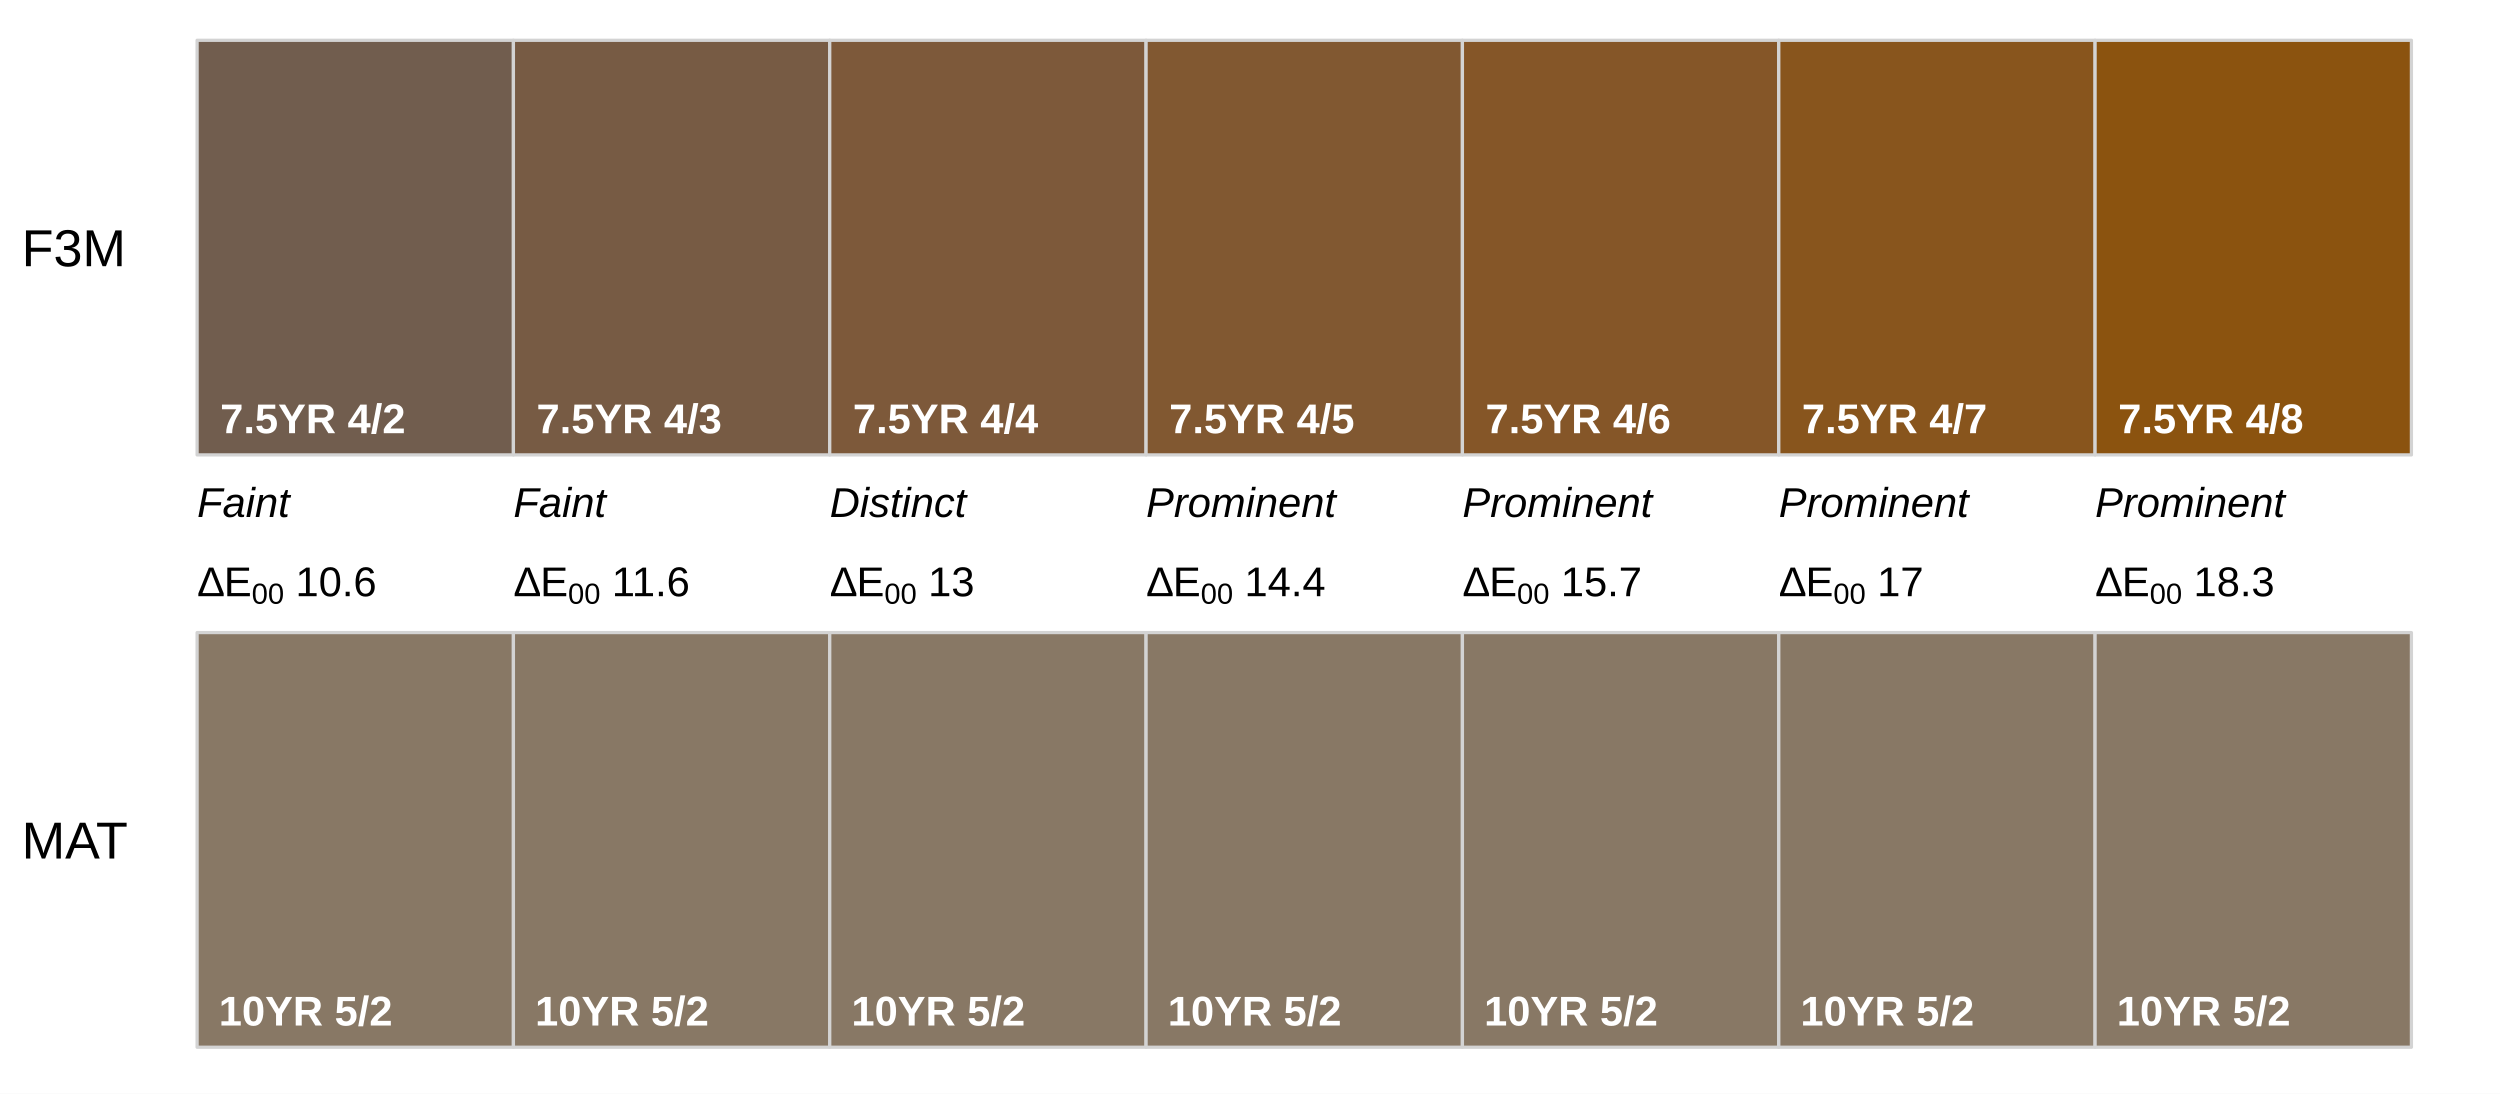
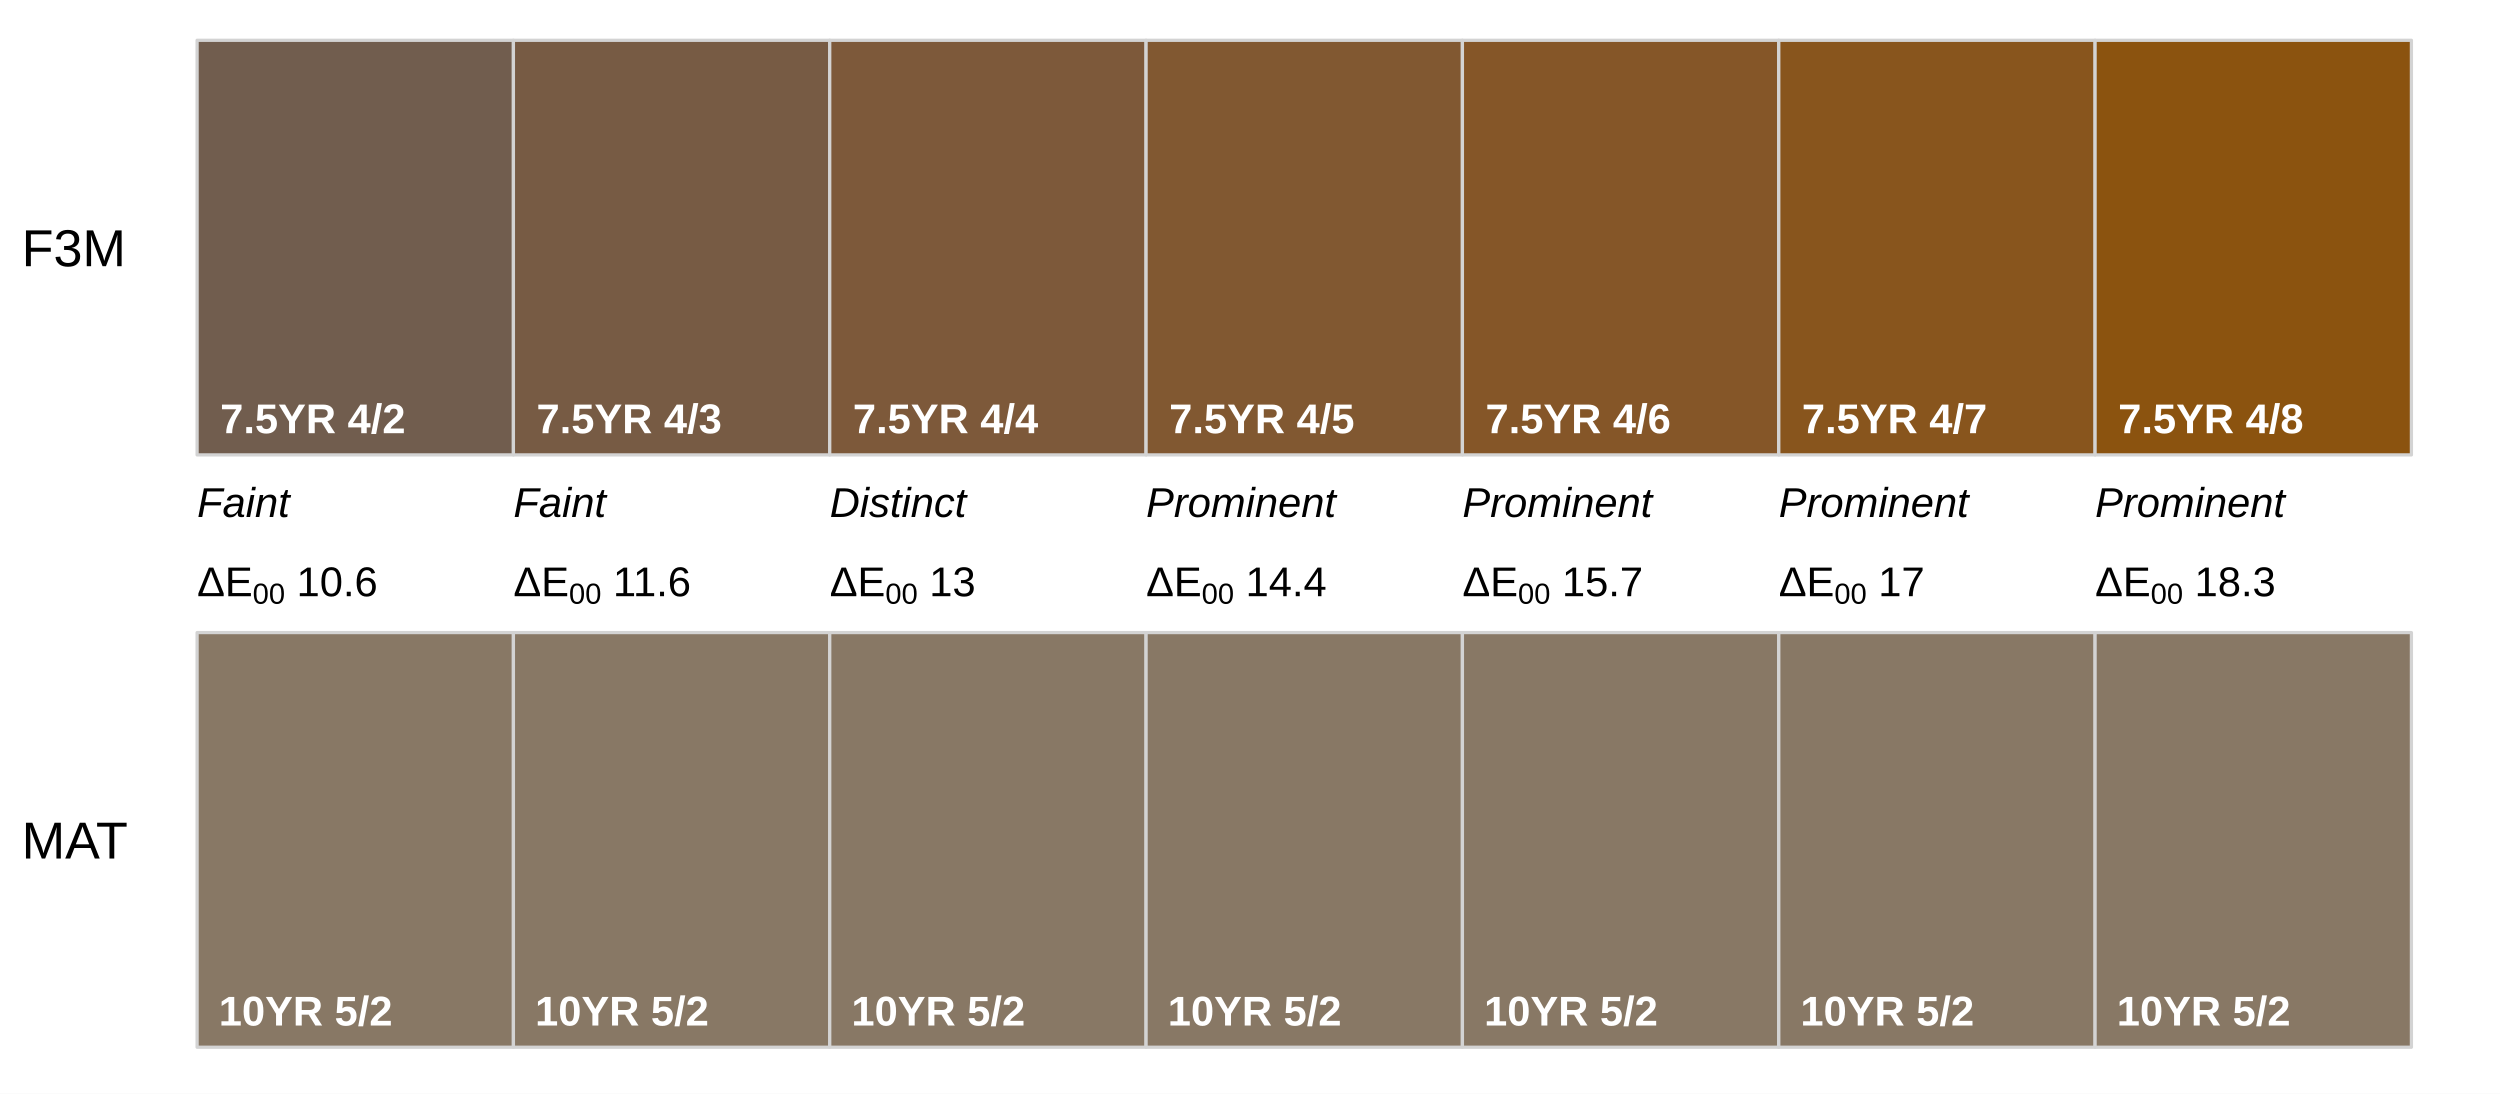
- <svg xmlns="http://www.w3.org/2000/svg" class="svglite" width="576.00pt" height="252.00pt" viewBox="0 0 576.00 252.00">
-   <defs>
-     <style type="text/css">
+ <svg xmlns="http://www.w3.org/2000/svg" width="576.00pt" height="252.00pt" viewBox="0 0 576.00 252.00">
+   <g class="svglite">
+     <defs>
+       <style type="text/css">
    .svglite line, .svglite polyline, .svglite polygon, .svglite path, .svglite rect, .svglite circle {
      fill: none;
      stroke: #000000;
      stroke-linecap: round;
      stroke-linejoin: round;
      stroke-miterlimit: 10.00;
    }
    .svglite text {
      white-space: pre;
    }
+     .svglite g.glyphgroup path {
+       fill: inherit;
+       stroke: none;
+     }
  </style>
-   </defs>
-   <rect width="100%" height="100%" style="stroke: none; fill: #FFFFFF;" />
-   <defs>
-     <clipPath id="cpMC4wMHw1NzYuMDB8MC4wMHwyNTIuMDA=">
-       <rect x="0.00" y="0.00" width="576.00" height="252.00" />
-     </clipPath>
-   </defs>
-   <g clip-path="url(#cpMC4wMHw1NzYuMDB8MC4wMHwyNTIuMDA=)">
-     <text x="5.00" y="61.34" style="font-size: 12.00px; font-family: &quot;Arial&quot;;" textLength="24.00px" lengthAdjust="spacingAndGlyphs">F3M</text>
-     <text x="5.00" y="197.81" style="font-size: 12.00px; font-family: &quot;Arial&quot;;" textLength="24.44px" lengthAdjust="spacingAndGlyphs">MAT</text>
-   </g>
-   <defs>
-     <clipPath id="cpMjUuMDB8NTc2LjAwfDAuMDB8MjUwLjU2">
-       <rect x="25.00" y="0.00" width="551.00" height="250.56" />
-     </clipPath>
-   </defs>
-   <g clip-path="url(#cpMjUuMDB8NTc2LjAwfDAuMDB8MjUwLjU2)">
-     <rect x="45.41" y="9.28" width="72.88" height="95.53" style="stroke-width: 0.75; stroke: #D3D3D3; fill: #715D4E;" />
-     <rect x="45.41" y="145.75" width="72.88" height="95.53" style="stroke-width: 0.75; stroke: #D3D3D3; fill: #887865;" />
-     <rect x="118.29" y="9.28" width="72.88" height="95.53" style="stroke-width: 0.75; stroke: #D3D3D3; fill: #775B44;" />
-     <rect x="118.29" y="145.75" width="72.88" height="95.53" style="stroke-width: 0.75; stroke: #D3D3D3; fill: #887865;" />
-     <rect x="191.17" y="9.28" width="72.88" height="95.53" style="stroke-width: 0.75; stroke: #D3D3D3; fill: #7D593A;" />
-     <rect x="191.17" y="145.75" width="72.88" height="95.53" style="stroke-width: 0.75; stroke: #D3D3D3; fill: #887865;" />
-     <rect x="264.06" y="9.28" width="72.88" height="95.53" style="stroke-width: 0.75; stroke: #D3D3D3; fill: #815831;" />
-     <rect x="264.06" y="145.75" width="72.88" height="95.53" style="stroke-width: 0.75; stroke: #D3D3D3; fill: #887865;" />
-     <rect x="336.94" y="9.28" width="72.88" height="95.53" style="stroke-width: 0.75; stroke: #D3D3D3; fill: #855628;" />
-     <rect x="336.94" y="145.75" width="72.88" height="95.53" style="stroke-width: 0.75; stroke: #D3D3D3; fill: #887865;" />
-     <rect x="409.83" y="9.28" width="72.88" height="95.53" style="stroke-width: 0.75; stroke: #D3D3D3; fill: #88551D;" />
-     <rect x="409.83" y="145.75" width="72.88" height="95.53" style="stroke-width: 0.75; stroke: #D3D3D3; fill: #887865;" />
-     <rect x="482.71" y="9.28" width="72.88" height="95.53" style="stroke-width: 0.75; stroke: #D3D3D3; fill: #8B530F;" />
-     <rect x="482.71" y="145.75" width="72.88" height="95.53" style="stroke-width: 0.75; stroke: #D3D3D3; fill: #887865;" />
-     <rect x="45.41" y="9.28" width="510.19" height="95.53" style="stroke-width: 0.75; stroke: none;" />
-     <rect x="45.41" y="145.75" width="510.19" height="95.53" style="stroke-width: 0.75; stroke: none;" />
-     <text x="50.74" y="99.81" style="font-size: 9.60px; font-weight: bold;fill: #FFFFFF; font-family: &quot;Arial&quot;;" textLength="42.65px" lengthAdjust="spacingAndGlyphs">7.5YR 4/2</text>
-     <text x="123.62" y="99.81" style="font-size: 9.60px; font-weight: bold;fill: #FFFFFF; font-family: &quot;Arial&quot;;" textLength="42.65px" lengthAdjust="spacingAndGlyphs">7.5YR 4/3</text>
-     <text x="196.51" y="99.81" style="font-size: 9.60px; font-weight: bold;fill: #FFFFFF; font-family: &quot;Arial&quot;;" textLength="42.65px" lengthAdjust="spacingAndGlyphs">7.5YR 4/4</text>
-     <text x="269.39" y="99.81" style="font-size: 9.60px; font-weight: bold;fill: #FFFFFF; font-family: &quot;Arial&quot;;" textLength="42.65px" lengthAdjust="spacingAndGlyphs">7.5YR 4/5</text>
-     <text x="342.27" y="99.81" style="font-size: 9.60px; font-weight: bold;fill: #FFFFFF; font-family: &quot;Arial&quot;;" textLength="42.65px" lengthAdjust="spacingAndGlyphs">7.5YR 4/6</text>
-     <text x="415.16" y="99.81" style="font-size: 9.60px; font-weight: bold;fill: #FFFFFF; font-family: &quot;Arial&quot;;" textLength="42.65px" lengthAdjust="spacingAndGlyphs">7.5YR 4/7</text>
-     <text x="488.04" y="99.81" style="font-size: 9.60px; font-weight: bold;fill: #FFFFFF; font-family: &quot;Arial&quot;;" textLength="42.65px" lengthAdjust="spacingAndGlyphs">7.5YR 4/8</text>
-     <text x="50.41" y="236.28" style="font-size: 9.60px; font-weight: bold;fill: #FFFFFF; font-family: &quot;Arial&quot;;" textLength="39.99px" lengthAdjust="spacingAndGlyphs">10YR 5/2</text>
-     <text x="123.29" y="236.28" style="font-size: 9.60px; font-weight: bold;fill: #FFFFFF; font-family: &quot;Arial&quot;;" textLength="39.99px" lengthAdjust="spacingAndGlyphs">10YR 5/2</text>
-     <text x="196.17" y="236.28" style="font-size: 9.60px; font-weight: bold;fill: #FFFFFF; font-family: &quot;Arial&quot;;" textLength="39.99px" lengthAdjust="spacingAndGlyphs">10YR 5/2</text>
-     <text x="269.06" y="236.28" style="font-size: 9.60px; font-weight: bold;fill: #FFFFFF; font-family: &quot;Arial&quot;;" textLength="39.99px" lengthAdjust="spacingAndGlyphs">10YR 5/2</text>
-     <text x="341.94" y="236.28" style="font-size: 9.60px; font-weight: bold;fill: #FFFFFF; font-family: &quot;Arial&quot;;" textLength="39.99px" lengthAdjust="spacingAndGlyphs">10YR 5/2</text>
-     <text x="414.82" y="236.28" style="font-size: 9.60px; font-weight: bold;fill: #FFFFFF; font-family: &quot;Arial&quot;;" textLength="39.99px" lengthAdjust="spacingAndGlyphs">10YR 5/2</text>
-     <text x="487.71" y="236.28" style="font-size: 9.60px; font-weight: bold;fill: #FFFFFF; font-family: &quot;Arial&quot;;" textLength="39.99px" lengthAdjust="spacingAndGlyphs">10YR 5/2</text>
-     <text x="45.41" y="119.11" style="font-size: 9.60px; font-style: italic; font-family: &quot;Arial&quot;;" textLength="21.33px" lengthAdjust="spacingAndGlyphs">Faint</text>
-     <text x="118.29" y="119.11" style="font-size: 9.60px; font-style: italic; font-family: &quot;Arial&quot;;" textLength="21.33px" lengthAdjust="spacingAndGlyphs">Faint</text>
-     <text x="191.17" y="119.11" style="font-size: 9.60px; font-style: italic; font-family: &quot;Arial&quot;;" textLength="31.44px" lengthAdjust="spacingAndGlyphs">Distinct</text>
-     <text x="264.06" y="119.11" style="font-size: 9.60px; font-style: italic; font-family: &quot;Arial&quot;;" textLength="43.72px" lengthAdjust="spacingAndGlyphs">Prominent</text>
-     <text x="336.94" y="119.11" style="font-size: 9.60px; font-style: italic; font-family: &quot;Arial&quot;;" textLength="43.72px" lengthAdjust="spacingAndGlyphs">Prominent</text>
-     <text x="409.83" y="119.11" style="font-size: 9.60px; font-style: italic; font-family: &quot;Arial&quot;;" textLength="43.72px" lengthAdjust="spacingAndGlyphs">Prominent</text>
-     <text x="482.71" y="119.11" style="font-size: 9.60px; font-style: italic; font-family: &quot;Arial&quot;;" textLength="43.72px" lengthAdjust="spacingAndGlyphs">Prominent</text>
-     <text x="45.41" y="137.37" style="font-size: 9.60px; font-family: &quot;Arial&quot;;" textLength="6.18px" lengthAdjust="spacingAndGlyphs">Δ</text>
-     <text x="51.59" y="137.37" style="font-size: 9.60px; font-family: &quot;Arial&quot;;" textLength="6.39px" lengthAdjust="spacingAndGlyphs">E</text>
-     <text x="57.99" y="139.11" style="font-size: 6.72px; font-family: &quot;Arial&quot;;" textLength="7.47px" lengthAdjust="spacingAndGlyphs">00</text>
-     <text x="65.46" y="137.37" style="font-size: 9.60px; font-family: &quot;Arial&quot;;" textLength="2.63px" lengthAdjust="spacingAndGlyphs"> </text>
-     <text x="68.09" y="137.37" style="font-size: 9.60px; font-family: &quot;Arial&quot;;" textLength="18.67px" lengthAdjust="spacingAndGlyphs">10.6</text>
-     <text x="118.29" y="137.37" style="font-size: 9.60px; font-family: &quot;Arial&quot;;" textLength="6.18px" lengthAdjust="spacingAndGlyphs">Δ</text>
-     <text x="124.48" y="137.37" style="font-size: 9.60px; font-family: &quot;Arial&quot;;" textLength="6.39px" lengthAdjust="spacingAndGlyphs">E</text>
-     <text x="130.87" y="139.11" style="font-size: 6.72px; font-family: &quot;Arial&quot;;" textLength="7.47px" lengthAdjust="spacingAndGlyphs">00</text>
-     <text x="138.34" y="137.37" style="font-size: 9.60px; font-family: &quot;Arial&quot;;" textLength="2.63px" lengthAdjust="spacingAndGlyphs"> </text>
-     <text x="140.97" y="137.37" style="font-size: 9.60px; font-family: &quot;Arial&quot;;" textLength="17.96px" lengthAdjust="spacingAndGlyphs">11.6</text>
-     <text x="191.17" y="137.37" style="font-size: 9.60px; font-family: &quot;Arial&quot;;" textLength="6.18px" lengthAdjust="spacingAndGlyphs">Δ</text>
-     <text x="197.36" y="137.37" style="font-size: 9.60px; font-family: &quot;Arial&quot;;" textLength="6.39px" lengthAdjust="spacingAndGlyphs">E</text>
-     <text x="203.75" y="139.11" style="font-size: 6.72px; font-family: &quot;Arial&quot;;" textLength="7.47px" lengthAdjust="spacingAndGlyphs">00</text>
-     <text x="211.23" y="137.37" style="font-size: 9.60px; font-family: &quot;Arial&quot;;" textLength="2.63px" lengthAdjust="spacingAndGlyphs"> </text>
-     <text x="213.85" y="137.37" style="font-size: 9.60px; font-family: &quot;Arial&quot;;" textLength="10.67px" lengthAdjust="spacingAndGlyphs">13</text>
-     <text x="264.06" y="137.37" style="font-size: 9.60px; font-family: &quot;Arial&quot;;" textLength="6.18px" lengthAdjust="spacingAndGlyphs">Δ</text>
-     <text x="270.24" y="137.37" style="font-size: 9.60px; font-family: &quot;Arial&quot;;" textLength="6.39px" lengthAdjust="spacingAndGlyphs">E</text>
-     <text x="276.64" y="139.11" style="font-size: 6.72px; font-family: &quot;Arial&quot;;" textLength="7.47px" lengthAdjust="spacingAndGlyphs">00</text>
-     <text x="284.11" y="137.37" style="font-size: 9.60px; font-family: &quot;Arial&quot;;" textLength="2.63px" lengthAdjust="spacingAndGlyphs"> </text>
-     <text x="286.74" y="137.37" style="font-size: 9.60px; font-family: &quot;Arial&quot;;" textLength="18.67px" lengthAdjust="spacingAndGlyphs">14.4</text>
-     <text x="336.94" y="137.37" style="font-size: 9.60px; font-family: &quot;Arial&quot;;" textLength="6.18px" lengthAdjust="spacingAndGlyphs">Δ</text>
-     <text x="343.13" y="137.37" style="font-size: 9.60px; font-family: &quot;Arial&quot;;" textLength="6.39px" lengthAdjust="spacingAndGlyphs">E</text>
-     <text x="349.52" y="139.11" style="font-size: 6.72px; font-family: &quot;Arial&quot;;" textLength="7.47px" lengthAdjust="spacingAndGlyphs">00</text>
-     <text x="356.99" y="137.37" style="font-size: 9.60px; font-family: &quot;Arial&quot;;" textLength="2.63px" lengthAdjust="spacingAndGlyphs"> </text>
-     <text x="359.62" y="137.37" style="font-size: 9.60px; font-family: &quot;Arial&quot;;" textLength="18.67px" lengthAdjust="spacingAndGlyphs">15.7</text>
-     <text x="409.83" y="137.37" style="font-size: 9.60px; font-family: &quot;Arial&quot;;" textLength="6.18px" lengthAdjust="spacingAndGlyphs">Δ</text>
-     <text x="416.01" y="137.37" style="font-size: 9.60px; font-family: &quot;Arial&quot;;" textLength="6.39px" lengthAdjust="spacingAndGlyphs">E</text>
-     <text x="422.40" y="139.11" style="font-size: 6.72px; font-family: &quot;Arial&quot;;" textLength="7.47px" lengthAdjust="spacingAndGlyphs">00</text>
-     <text x="429.88" y="137.37" style="font-size: 9.60px; font-family: &quot;Arial&quot;;" textLength="2.63px" lengthAdjust="spacingAndGlyphs"> </text>
-     <text x="432.51" y="137.37" style="font-size: 9.60px; font-family: &quot;Arial&quot;;" textLength="10.67px" lengthAdjust="spacingAndGlyphs">17</text>
-     <text x="482.71" y="137.37" style="font-size: 9.60px; font-family: &quot;Arial&quot;;" textLength="6.18px" lengthAdjust="spacingAndGlyphs">Δ</text>
-     <text x="488.89" y="137.37" style="font-size: 9.60px; font-family: &quot;Arial&quot;;" textLength="6.39px" lengthAdjust="spacingAndGlyphs">E</text>
-     <text x="495.29" y="139.11" style="font-size: 6.72px; font-family: &quot;Arial&quot;;" textLength="7.47px" lengthAdjust="spacingAndGlyphs">00</text>
-     <text x="502.76" y="137.37" style="font-size: 9.60px; font-family: &quot;Arial&quot;;" textLength="2.63px" lengthAdjust="spacingAndGlyphs"> </text>
-     <text x="505.39" y="137.37" style="font-size: 9.60px; font-family: &quot;Arial&quot;;" textLength="18.67px" lengthAdjust="spacingAndGlyphs">18.3</text>
+     </defs>
+     <rect width="100%" height="100%" style="stroke: none; fill: #FFFFFF;" />
+     <defs>
+       <clipPath id="cpMC4wMHw1NzYuMDB8MC4wMHwyNTIuMDA=">
+         <rect x="0.00" y="0.00" width="576.00" height="252.00" />
+       </clipPath>
+     </defs>
+     <g clip-path="url(#cpMC4wMHw1NzYuMDB8MC4wMHwyNTIuMDA=)">
+       <text x="5.00" y="61.34" style="font-size: 12.00px; font-family: &quot;Arial&quot;;" textLength="24.00px" lengthAdjust="spacingAndGlyphs">F3M</text>
+       <text x="5.00" y="197.81" style="font-size: 12.00px; font-family: &quot;Arial&quot;;" textLength="24.44px" lengthAdjust="spacingAndGlyphs">MAT</text>
+     </g>
+     <defs>
+       <clipPath id="cpMjUuMDB8NTc2LjAwfDAuMDB8MjUwLjU2">
+         <rect x="25.00" y="0.00" width="551.00" height="250.56" />
+       </clipPath>
+     </defs>
+     <g clip-path="url(#cpMjUuMDB8NTc2LjAwfDAuMDB8MjUwLjU2)">
+       <rect x="45.41" y="9.28" width="72.88" height="95.53" style="stroke-width: 0.75; stroke: #D3D3D3; fill: #715D4E;" />
+       <rect x="45.41" y="145.75" width="72.88" height="95.53" style="stroke-width: 0.75; stroke: #D3D3D3; fill: #887865;" />
+       <rect x="118.29" y="9.28" width="72.88" height="95.53" style="stroke-width: 0.75; stroke: #D3D3D3; fill: #775B44;" />
+       <rect x="118.29" y="145.75" width="72.88" height="95.53" style="stroke-width: 0.75; stroke: #D3D3D3; fill: #887865;" />
+       <rect x="191.17" y="9.28" width="72.88" height="95.53" style="stroke-width: 0.75; stroke: #D3D3D3; fill: #7D593A;" />
+       <rect x="191.17" y="145.75" width="72.88" height="95.53" style="stroke-width: 0.75; stroke: #D3D3D3; fill: #887865;" />
+       <rect x="264.06" y="9.28" width="72.88" height="95.53" style="stroke-width: 0.75; stroke: #D3D3D3; fill: #815831;" />
+       <rect x="264.06" y="145.75" width="72.88" height="95.53" style="stroke-width: 0.75; stroke: #D3D3D3; fill: #887865;" />
+       <rect x="336.94" y="9.28" width="72.88" height="95.53" style="stroke-width: 0.75; stroke: #D3D3D3; fill: #855628;" />
+       <rect x="336.94" y="145.75" width="72.88" height="95.53" style="stroke-width: 0.75; stroke: #D3D3D3; fill: #887865;" />
+       <rect x="409.83" y="9.28" width="72.88" height="95.53" style="stroke-width: 0.75; stroke: #D3D3D3; fill: #88551D;" />
+       <rect x="409.83" y="145.75" width="72.88" height="95.53" style="stroke-width: 0.75; stroke: #D3D3D3; fill: #887865;" />
+       <rect x="482.71" y="9.28" width="72.88" height="95.53" style="stroke-width: 0.75; stroke: #D3D3D3; fill: #8B530F;" />
+       <rect x="482.71" y="145.75" width="72.88" height="95.53" style="stroke-width: 0.75; stroke: #D3D3D3; fill: #887865;" />
+       <rect x="45.41" y="9.28" width="510.19" height="95.53" style="stroke-width: 0.75; stroke: none;" />
+       <rect x="45.41" y="145.75" width="510.19" height="95.53" style="stroke-width: 0.75; stroke: none;" />
+       <text x="50.74" y="99.81" style="font-size: 9.60px; font-weight: bold;fill: #FFFFFF; font-family: &quot;Arial&quot;;" textLength="42.66px" lengthAdjust="spacingAndGlyphs">7.5YR 4/2</text>
+       <text x="123.62" y="99.81" style="font-size: 9.60px; font-weight: bold;fill: #FFFFFF; font-family: &quot;Arial&quot;;" textLength="42.66px" lengthAdjust="spacingAndGlyphs">7.5YR 4/3</text>
+       <text x="196.51" y="99.81" style="font-size: 9.60px; font-weight: bold;fill: #FFFFFF; font-family: &quot;Arial&quot;;" textLength="42.66px" lengthAdjust="spacingAndGlyphs">7.5YR 4/4</text>
+       <text x="269.39" y="99.81" style="font-size: 9.60px; font-weight: bold;fill: #FFFFFF; font-family: &quot;Arial&quot;;" textLength="42.66px" lengthAdjust="spacingAndGlyphs">7.5YR 4/5</text>
+       <text x="342.27" y="99.81" style="font-size: 9.60px; font-weight: bold;fill: #FFFFFF; font-family: &quot;Arial&quot;;" textLength="42.66px" lengthAdjust="spacingAndGlyphs">7.5YR 4/6</text>
+       <text x="415.16" y="99.81" style="font-size: 9.60px; font-weight: bold;fill: #FFFFFF; font-family: &quot;Arial&quot;;" textLength="42.66px" lengthAdjust="spacingAndGlyphs">7.5YR 4/7</text>
+       <text x="488.04" y="99.81" style="font-size: 9.60px; font-weight: bold;fill: #FFFFFF; font-family: &quot;Arial&quot;;" textLength="42.66px" lengthAdjust="spacingAndGlyphs">7.5YR 4/8</text>
+       <text x="50.41" y="236.28" style="font-size: 9.60px; font-weight: bold;fill: #FFFFFF; font-family: &quot;Arial&quot;;" textLength="39.98px" lengthAdjust="spacingAndGlyphs">10YR 5/2</text>
+       <text x="123.29" y="236.28" style="font-size: 9.60px; font-weight: bold;fill: #FFFFFF; font-family: &quot;Arial&quot;;" textLength="39.98px" lengthAdjust="spacingAndGlyphs">10YR 5/2</text>
+       <text x="196.17" y="236.28" style="font-size: 9.60px; font-weight: bold;fill: #FFFFFF; font-family: &quot;Arial&quot;;" textLength="39.98px" lengthAdjust="spacingAndGlyphs">10YR 5/2</text>
+       <text x="269.06" y="236.28" style="font-size: 9.60px; font-weight: bold;fill: #FFFFFF; font-family: &quot;Arial&quot;;" textLength="39.98px" lengthAdjust="spacingAndGlyphs">10YR 5/2</text>
+       <text x="341.94" y="236.28" style="font-size: 9.60px; font-weight: bold;fill: #FFFFFF; font-family: &quot;Arial&quot;;" textLength="39.98px" lengthAdjust="spacingAndGlyphs">10YR 5/2</text>
+       <text x="414.82" y="236.28" style="font-size: 9.60px; font-weight: bold;fill: #FFFFFF; font-family: &quot;Arial&quot;;" textLength="39.98px" lengthAdjust="spacingAndGlyphs">10YR 5/2</text>
+       <text x="487.71" y="236.28" style="font-size: 9.60px; font-weight: bold;fill: #FFFFFF; font-family: &quot;Arial&quot;;" textLength="39.98px" lengthAdjust="spacingAndGlyphs">10YR 5/2</text>
+       <text x="45.41" y="119.11" style="font-size: 9.60px; font-style: italic; font-family: &quot;Arial&quot;;" textLength="21.31px" lengthAdjust="spacingAndGlyphs">Faint</text>
+       <text x="118.29" y="119.11" style="font-size: 9.60px; font-style: italic; font-family: &quot;Arial&quot;;" textLength="21.31px" lengthAdjust="spacingAndGlyphs">Faint</text>
+       <text x="191.17" y="119.11" style="font-size: 9.60px; font-style: italic; font-family: &quot;Arial&quot;;" textLength="31.44px" lengthAdjust="spacingAndGlyphs">Distinct</text>
+       <text x="264.06" y="119.11" style="font-size: 9.60px; font-style: italic; font-family: &quot;Arial&quot;;" textLength="43.69px" lengthAdjust="spacingAndGlyphs">Prominent</text>
+       <text x="336.94" y="119.11" style="font-size: 9.60px; font-style: italic; font-family: &quot;Arial&quot;;" textLength="43.69px" lengthAdjust="spacingAndGlyphs">Prominent</text>
+       <text x="409.83" y="119.11" style="font-size: 9.60px; font-style: italic; font-family: &quot;Arial&quot;;" textLength="43.69px" lengthAdjust="spacingAndGlyphs">Prominent</text>
+       <text x="482.71" y="119.11" style="font-size: 9.60px; font-style: italic; font-family: &quot;Arial&quot;;" textLength="43.69px" lengthAdjust="spacingAndGlyphs">Prominent</text>
+       <text x="45.41" y="137.37" style="font-size: 9.60px; font-family: &quot;Arial&quot;;" textLength="6.41px" lengthAdjust="spacingAndGlyphs">Δ</text>
+       <text x="51.82" y="137.37" style="font-size: 9.60px; font-family: &quot;Arial&quot;;" textLength="6.41px" lengthAdjust="spacingAndGlyphs">E</text>
+       <text x="58.21" y="139.11" style="font-size: 6.72px; font-family: &quot;Arial&quot;;" textLength="7.47px" lengthAdjust="spacingAndGlyphs">00</text>
+       <text x="65.68" y="137.37" style="font-size: 9.60px; font-family: &quot;Arial&quot;;" textLength="2.67px" lengthAdjust="spacingAndGlyphs"> </text>
+       <text x="68.34" y="137.37" style="font-size: 9.60px; font-family: &quot;Arial&quot;;" textLength="18.66px" lengthAdjust="spacingAndGlyphs">10.6</text>
+       <text x="118.29" y="137.37" style="font-size: 9.60px; font-family: &quot;Arial&quot;;" textLength="6.41px" lengthAdjust="spacingAndGlyphs">Δ</text>
+       <text x="124.70" y="137.37" style="font-size: 9.60px; font-family: &quot;Arial&quot;;" textLength="6.41px" lengthAdjust="spacingAndGlyphs">E</text>
+       <text x="131.09" y="139.11" style="font-size: 6.72px; font-family: &quot;Arial&quot;;" textLength="7.47px" lengthAdjust="spacingAndGlyphs">00</text>
+       <text x="138.56" y="137.37" style="font-size: 9.60px; font-family: &quot;Arial&quot;;" textLength="2.67px" lengthAdjust="spacingAndGlyphs"> </text>
+       <text x="141.23" y="137.37" style="font-size: 9.60px; font-family: &quot;Arial&quot;;" textLength="17.94px" lengthAdjust="spacingAndGlyphs">11.6</text>
+       <text x="191.17" y="137.37" style="font-size: 9.60px; font-family: &quot;Arial&quot;;" textLength="6.41px" lengthAdjust="spacingAndGlyphs">Δ</text>
+       <text x="197.58" y="137.37" style="font-size: 9.60px; font-family: &quot;Arial&quot;;" textLength="6.41px" lengthAdjust="spacingAndGlyphs">E</text>
+       <text x="203.98" y="139.11" style="font-size: 6.72px; font-family: &quot;Arial&quot;;" textLength="7.47px" lengthAdjust="spacingAndGlyphs">00</text>
+       <text x="211.44" y="137.37" style="font-size: 9.60px; font-family: &quot;Arial&quot;;" textLength="2.67px" lengthAdjust="spacingAndGlyphs"> </text>
+       <text x="214.11" y="137.37" style="font-size: 9.60px; font-family: &quot;Arial&quot;;" textLength="10.66px" lengthAdjust="spacingAndGlyphs">13</text>
+       <text x="264.06" y="137.37" style="font-size: 9.60px; font-family: &quot;Arial&quot;;" textLength="6.41px" lengthAdjust="spacingAndGlyphs">Δ</text>
+       <text x="270.47" y="137.37" style="font-size: 9.60px; font-family: &quot;Arial&quot;;" textLength="6.41px" lengthAdjust="spacingAndGlyphs">E</text>
+       <text x="276.86" y="139.11" style="font-size: 6.72px; font-family: &quot;Arial&quot;;" textLength="7.47px" lengthAdjust="spacingAndGlyphs">00</text>
+       <text x="284.33" y="137.37" style="font-size: 9.60px; font-family: &quot;Arial&quot;;" textLength="2.67px" lengthAdjust="spacingAndGlyphs"> </text>
+       <text x="286.99" y="137.37" style="font-size: 9.60px; font-family: &quot;Arial&quot;;" textLength="18.66px" lengthAdjust="spacingAndGlyphs">14.4</text>
+       <text x="336.94" y="137.37" style="font-size: 9.60px; font-family: &quot;Arial&quot;;" textLength="6.41px" lengthAdjust="spacingAndGlyphs">Δ</text>
+       <text x="343.35" y="137.37" style="font-size: 9.60px; font-family: &quot;Arial&quot;;" textLength="6.41px" lengthAdjust="spacingAndGlyphs">E</text>
+       <text x="349.74" y="139.11" style="font-size: 6.72px; font-family: &quot;Arial&quot;;" textLength="7.47px" lengthAdjust="spacingAndGlyphs">00</text>
+       <text x="357.21" y="137.37" style="font-size: 9.60px; font-family: &quot;Arial&quot;;" textLength="2.67px" lengthAdjust="spacingAndGlyphs"> </text>
+       <text x="359.88" y="137.37" style="font-size: 9.60px; font-family: &quot;Arial&quot;;" textLength="18.66px" lengthAdjust="spacingAndGlyphs">15.7</text>
+       <text x="409.83" y="137.37" style="font-size: 9.60px; font-family: &quot;Arial&quot;;" textLength="6.41px" lengthAdjust="spacingAndGlyphs">Δ</text>
+       <text x="416.23" y="137.37" style="font-size: 9.60px; font-family: &quot;Arial&quot;;" textLength="6.41px" lengthAdjust="spacingAndGlyphs">E</text>
+       <text x="422.63" y="139.11" style="font-size: 6.72px; font-family: &quot;Arial&quot;;" textLength="7.47px" lengthAdjust="spacingAndGlyphs">00</text>
+       <text x="430.10" y="137.37" style="font-size: 9.60px; font-family: &quot;Arial&quot;;" textLength="2.67px" lengthAdjust="spacingAndGlyphs"> </text>
+       <text x="432.76" y="137.37" style="font-size: 9.60px; font-family: &quot;Arial&quot;;" textLength="10.66px" lengthAdjust="spacingAndGlyphs">17</text>
+       <text x="482.71" y="137.37" style="font-size: 9.60px; font-family: &quot;Arial&quot;;" textLength="6.41px" lengthAdjust="spacingAndGlyphs">Δ</text>
+       <text x="489.12" y="137.37" style="font-size: 9.60px; font-family: &quot;Arial&quot;;" textLength="6.41px" lengthAdjust="spacingAndGlyphs">E</text>
+       <text x="495.51" y="139.11" style="font-size: 6.72px; font-family: &quot;Arial&quot;;" textLength="7.47px" lengthAdjust="spacingAndGlyphs">00</text>
+       <text x="502.98" y="137.37" style="font-size: 9.60px; font-family: &quot;Arial&quot;;" textLength="2.67px" lengthAdjust="spacingAndGlyphs"> </text>
+       <text x="505.64" y="137.37" style="font-size: 9.60px; font-family: &quot;Arial&quot;;" textLength="18.66px" lengthAdjust="spacingAndGlyphs">18.3</text>
+     </g>
  </g>
</svg>
